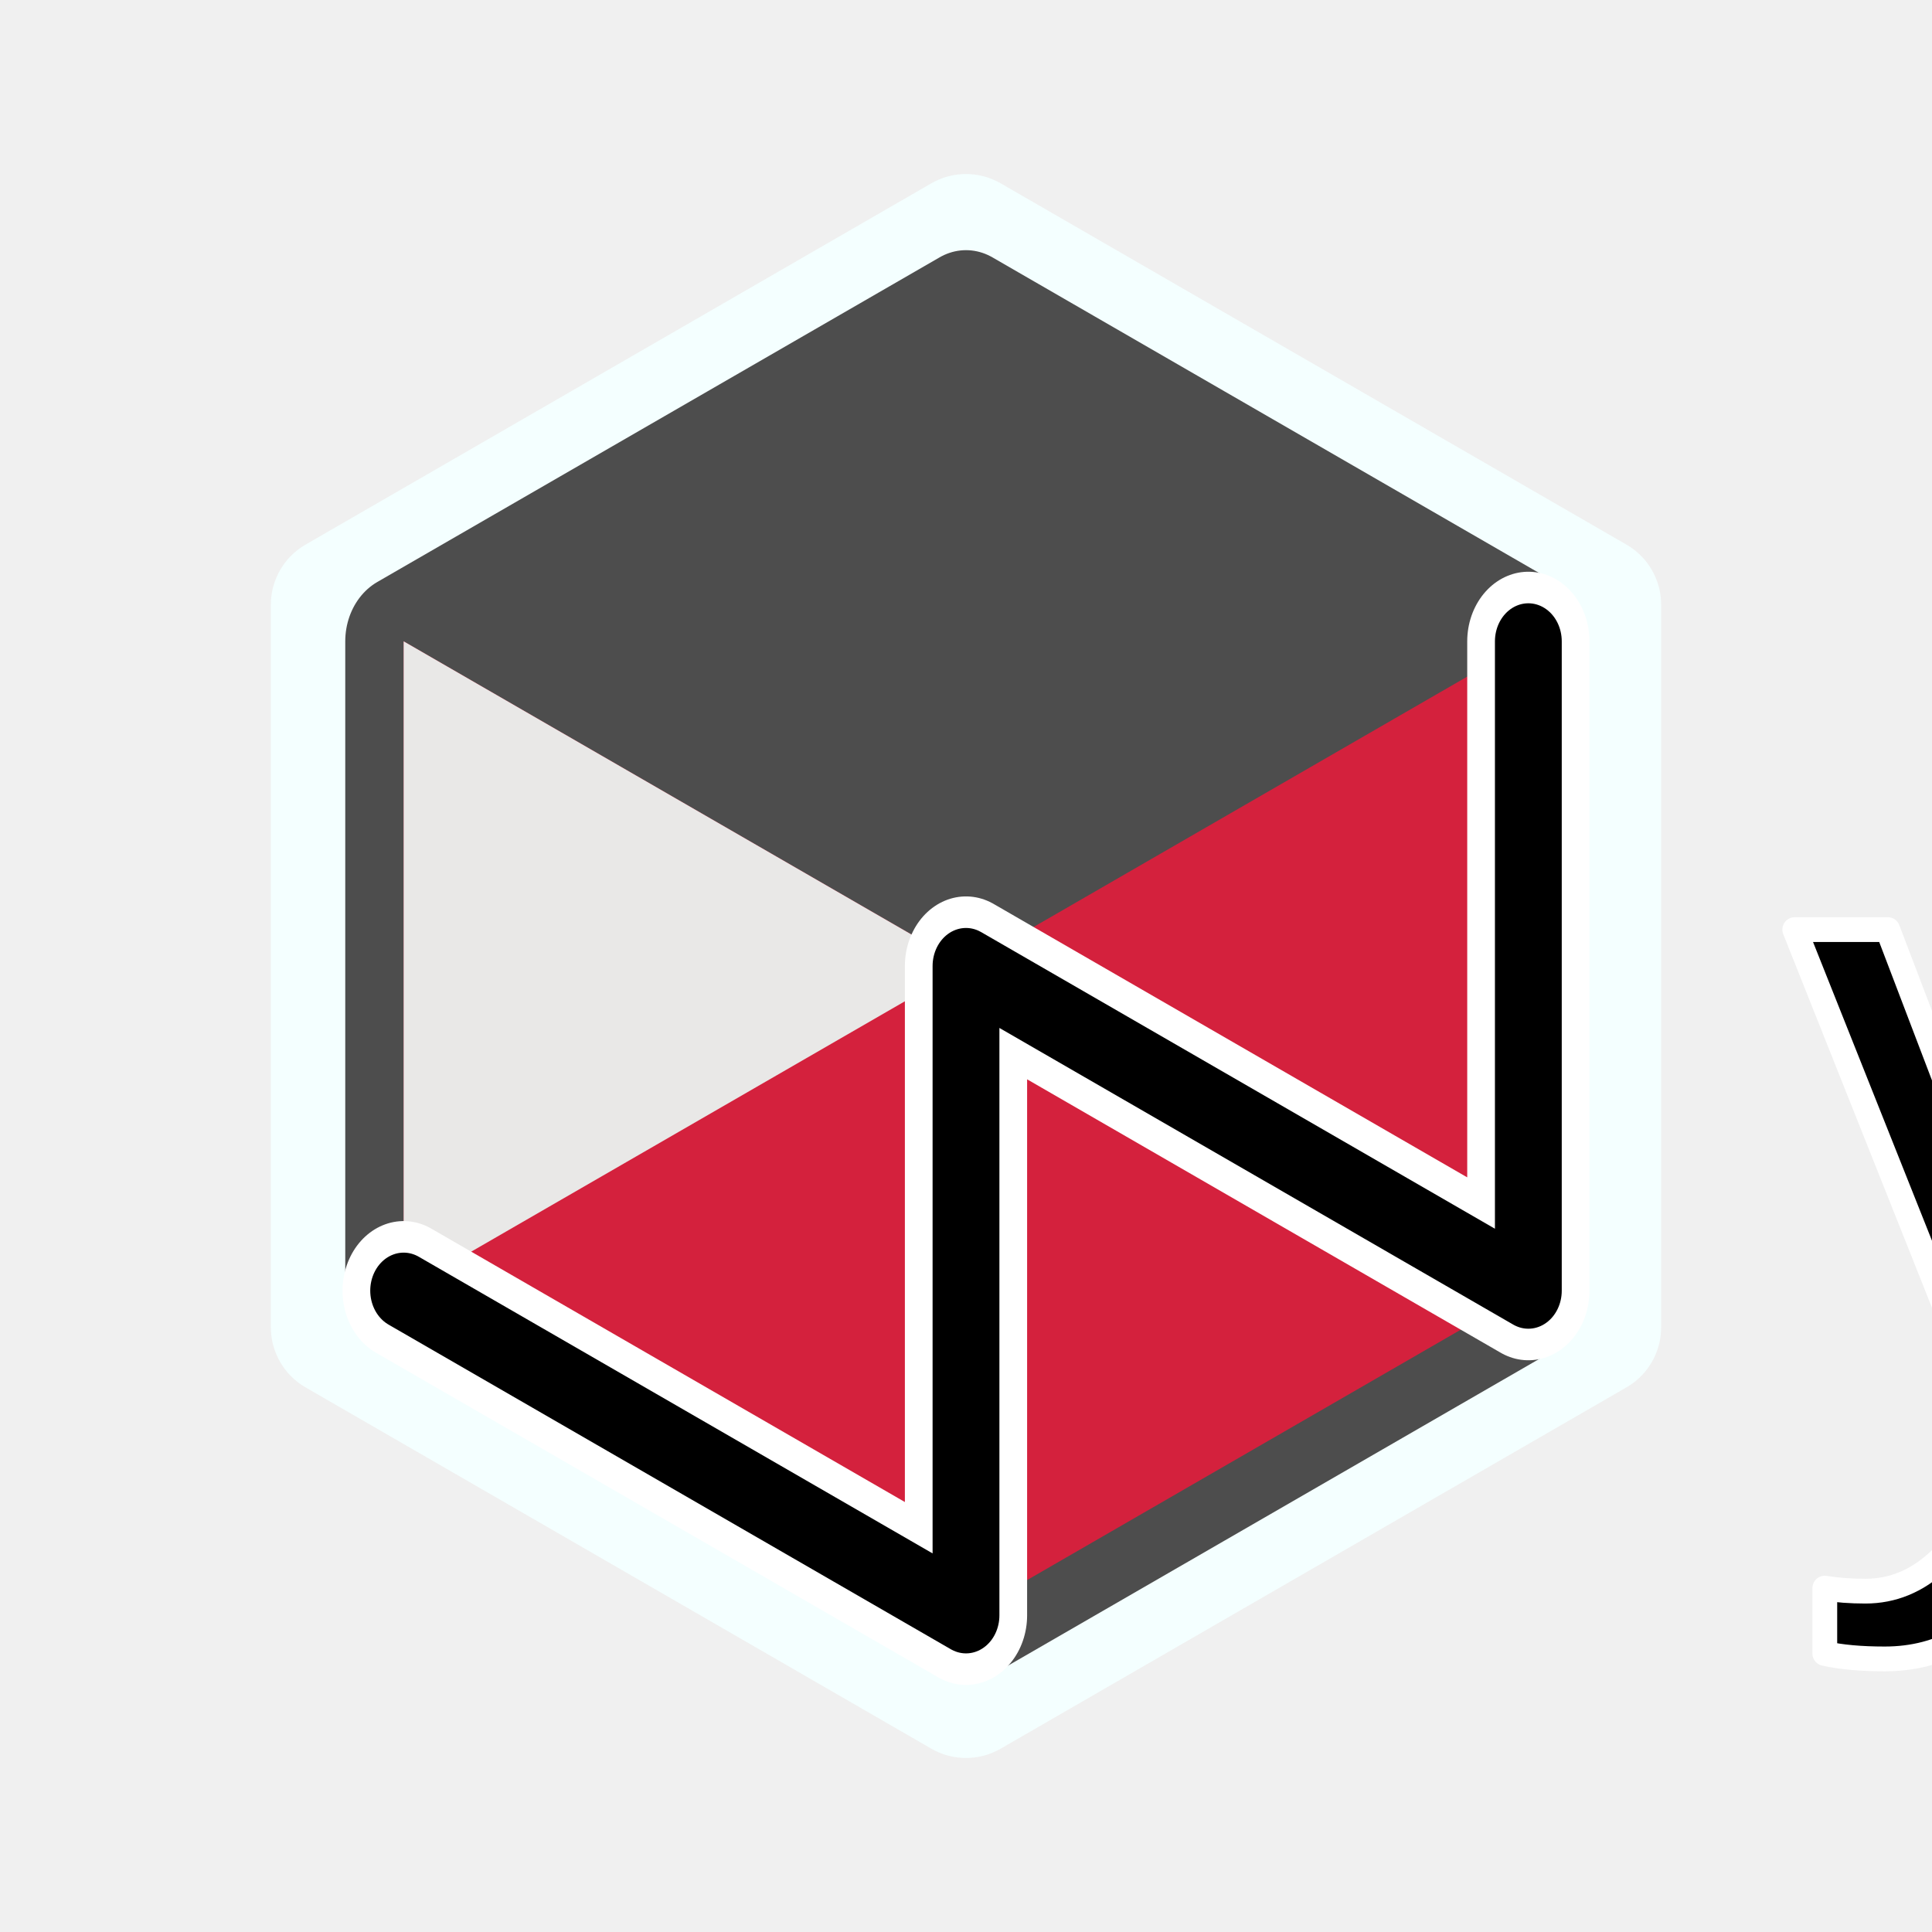
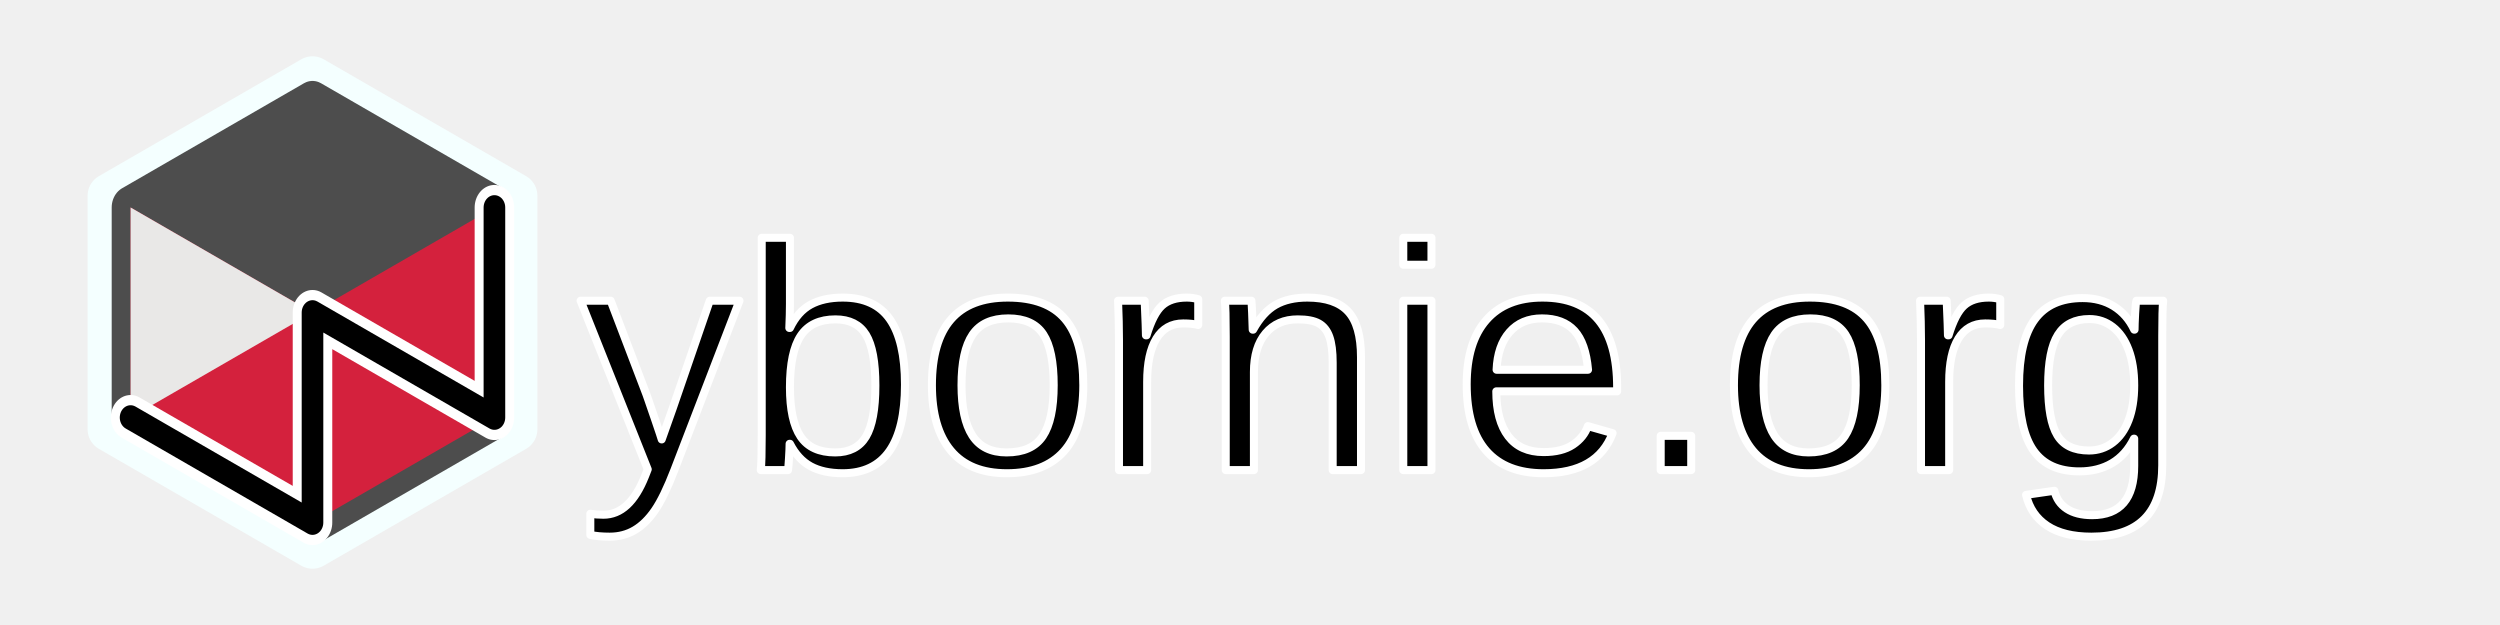
- <svg xmlns="http://www.w3.org/2000/svg" xmlns:xlink="http://www.w3.org/1999/xlink" version="1.1" id="svg2" width="200" height="200" viewBox="0 0 200 200">
+ <svg xmlns="http://www.w3.org/2000/svg" xmlns:xlink="http://www.w3.org/1999/xlink" version="1.1" id="svg2" width="800" height="200" viewBox="0 0 800 200">
  <defs id="defs6">
    <linearGradient id="linearGradient1563">
      <stop style="stop-color:#000000;stop-opacity:1;" offset="0" id="stop1559" />
      <stop style="stop-color:#000000;stop-opacity:0;" offset="1" id="stop1561" />
    </linearGradient>
    <linearGradient id="linearGradient4564">
      <stop style="stop-color:#000000;stop-opacity:1;" offset="0" id="stop4560" />
      <stop style="stop-color:#000000;stop-opacity:0;" offset="1" id="stop4562" />
    </linearGradient>
    <linearGradient xlink:href="#linearGradient4564" id="linearGradient4566" x1="58.542" y1="101.268" x2="143.075" y2="101.268" gradientUnits="userSpaceOnUse" />
    <linearGradient xlink:href="#linearGradient1563" id="linearGradient5968" gradientUnits="userSpaceOnUse" x1="41.662" y1="98.367" x2="153.61" y2="98.367" />
    <linearGradient xlink:href="#linearGradient1563" id="linearGradient5974" gradientUnits="userSpaceOnUse" x1="41.662" y1="98.367" x2="153.61" y2="98.367" />
    <linearGradient id="linearGradient19932">
      <stop id="stop19934" offset="0" style="stop-color:#f5f5f5;stop-opacity:1" />
      <stop id="stop19936" offset="1" style="stop-color:#f0f0f0;stop-opacity:1" />
    </linearGradient>
    <linearGradient gradientTransform="translate(-12.11518,-109.0343)" gradientUnits="userSpaceOnUse" xlink:href="#linearGradient19932" id="linearGradient19938" y2="412.594" x2="224.5" y1="116.719" x1="224.5" />
    <linearGradient xlink:href="#linearGradient1563" id="linearGradient6163" gradientUnits="userSpaceOnUse" x1="41.662" y1="98.367" x2="153.61" y2="98.367" />
    <linearGradient xlink:href="#linearGradient1563" id="linearGradient6165" gradientUnits="userSpaceOnUse" x1="41.662" y1="98.367" x2="153.61" y2="98.367" />
    <linearGradient xlink:href="#linearGradient1563" id="linearGradient6167" gradientUnits="userSpaceOnUse" x1="41.662" y1="98.367" x2="153.61" y2="98.367" />
    <linearGradient xlink:href="#linearGradient1563" id="linearGradient6169" gradientUnits="userSpaceOnUse" x1="41.662" y1="98.367" x2="153.61" y2="98.367" />
    <linearGradient xlink:href="#linearGradient1563" id="linearGradient6171" gradientUnits="userSpaceOnUse" x1="41.662" y1="98.367" x2="153.61" y2="98.367" />
    <linearGradient xlink:href="#linearGradient1563" id="linearGradient6173" gradientUnits="userSpaceOnUse" x1="41.662" y1="98.367" x2="153.61" y2="98.367" />
    <linearGradient xlink:href="#linearGradient1563" id="linearGradient6175" gradientUnits="userSpaceOnUse" x1="41.662" y1="98.367" x2="153.61" y2="98.367" />
    <linearGradient xlink:href="#linearGradient1563" id="linearGradient6177" gradientUnits="userSpaceOnUse" x1="41.662" y1="98.367" x2="153.61" y2="98.367" />
    <linearGradient xlink:href="#linearGradient1563" id="linearGradient6179" gradientUnits="userSpaceOnUse" x1="41.662" y1="98.367" x2="153.61" y2="98.367" />
    <linearGradient xlink:href="#linearGradient1563" id="linearGradient6233" gradientUnits="userSpaceOnUse" x1="41.662" y1="98.367" x2="153.61" y2="98.367" />
    <linearGradient xlink:href="#linearGradient1563" id="linearGradient6235" gradientUnits="userSpaceOnUse" x1="41.662" y1="98.367" x2="153.61" y2="98.367" />
    <linearGradient xlink:href="#linearGradient1563" id="linearGradient6361" gradientUnits="userSpaceOnUse" x1="41.662" y1="98.367" x2="153.61" y2="98.367" />
    <linearGradient xlink:href="#linearGradient1563" id="linearGradient6369" gradientUnits="userSpaceOnUse" x1="41.662" y1="98.367" x2="153.61" y2="98.367" />
    <linearGradient xlink:href="#linearGradient1563" id="linearGradient949" gradientUnits="userSpaceOnUse" x1="41.662" y1="98.367" x2="153.61" y2="98.367" />
    <linearGradient xlink:href="#linearGradient1563" id="linearGradient974" gradientUnits="userSpaceOnUse" x1="41.662" y1="98.367" x2="153.61" y2="98.367" />
    <linearGradient xlink:href="#linearGradient1563" id="linearGradient976" gradientUnits="userSpaceOnUse" x1="41.662" y1="98.367" x2="153.61" y2="98.367" />
    <linearGradient xlink:href="#linearGradient1563" id="linearGradient978" gradientUnits="userSpaceOnUse" x1="41.662" y1="98.367" x2="153.61" y2="98.367" />
    <linearGradient xlink:href="#linearGradient1563" id="linearGradient1084" gradientUnits="userSpaceOnUse" x1="41.662" y1="98.367" x2="153.61" y2="98.367" />
    <linearGradient xlink:href="#linearGradient1563" id="linearGradient1086" gradientUnits="userSpaceOnUse" x1="41.662" y1="98.367" x2="153.61" y2="98.367" />
    <linearGradient xlink:href="#linearGradient1563" id="linearGradient1088" gradientUnits="userSpaceOnUse" x1="41.662" y1="98.367" x2="153.61" y2="98.367" />
    <linearGradient xlink:href="#linearGradient1563" id="linearGradient1128" gradientUnits="userSpaceOnUse" x1="41.662" y1="98.367" x2="153.61" y2="98.367" />
    <linearGradient xlink:href="#linearGradient1563" id="linearGradient943" gradientUnits="userSpaceOnUse" x1="41.662" y1="98.367" x2="153.61" y2="98.367" />
  </defs>
  <g id="layer1" style="display:none">
    <g transform="matrix(0.8781905,0,0,1,-34.93311,52.72468)" style="stroke:url(#linearGradient6235)" id="g6225">
      <path id="path6183" d="m 39.779,-252.725 -88.404,36.816 v 80.029 l 88.404,36.816 88.404,-36.816 v -80.029 l -44.202,-18.408 -22.101,-9.204 22.141,-9.255 z" style="opacity:0.99;fill:#ffffff;fill-opacity:1;fill-rule:evenodd;stroke:#191919;stroke-width:4.268;stroke-linecap:butt;stroke-linejoin:round;stroke-miterlimit:4;stroke-dasharray:none;stroke-dashoffset:0;stroke-opacity:1;paint-order:normal" />
      <path id="path6193" d="m 13.139,-210.863 h 54.291" style="opacity:0.99;fill:none;stroke:#191919;stroke-width:4.268;stroke-linecap:round;stroke-linejoin:round;stroke-miterlimit:4;stroke-dasharray:none;stroke-opacity:1;paint-order:markers fill stroke" />
    </g>
    <g transform="matrix(0.8781905,0,0,1,-166.5707,-154.9657)" style="stroke:url(#linearGradient6233)" id="g6221">
      <path style="fill:#ffffff;fill-opacity:1;fill-rule:evenodd;stroke:#000000;stroke-width:5.623;stroke-linecap:butt;stroke-linejoin:round;stroke-miterlimit:4;stroke-dasharray:none;stroke-dashoffset:0;stroke-opacity:1;paint-order:normal" d="m -166.99,-148.067 -50.414,16.29 0.373,80.835 50.606,27.665 47.539,-36.378 -0.351,-76.377 z" id="path1569" transform="matrix(1.138705,0,0,1,-14.59454,1.22468)" />
      <path d="m -151.983,-133.35 -52.644,20.331 -55.901,-16.197 55.744,-15.818 z" style="fill:#1a1a1a;fill-opacity:0.897;fill-rule:evenodd;stroke:none;stroke-width:3.014;stroke-linecap:butt;stroke-linejoin:round;stroke-miterlimit:4;stroke-dasharray:none;stroke-dashoffset:0;stroke-opacity:1;paint-order:normal" id="path1490" />
      <path d="m -204.16,-23.859 -0.467,-89.16 -55.901,-16.197 0.411,78.493 z" style="fill:#fffefd;fill-opacity:1;fill-rule:evenodd;stroke:none;stroke-width:3.014;stroke-linecap:butt;stroke-linejoin:round;stroke-miterlimit:4;stroke-dasharray:none;stroke-dashoffset:0;stroke-opacity:1;paint-order:normal" id="path1492" />
      <path d="m -151.594,-59.184 -52.565,35.326 -0.467,-89.16 52.644,-20.331 z" style="fill:#f50026;fill-opacity:1;fill-rule:evenodd;stroke:none;stroke-width:3.014;stroke-linecap:butt;stroke-linejoin:round;stroke-miterlimit:4;stroke-dasharray:none;stroke-dashoffset:0;stroke-opacity:1;paint-order:normal" id="path1494" />
    </g>
    <g transform="matrix(0.8781905,0,0,1,470.1127,-118.9839)" style="stroke:url(#linearGradient978)" id="g6316">
      <path id="path6287" d="m -513.973,-129.488 -88.404,36.816 v 80.029 l 88.404,36.816 88.404,-36.816 V -92.673 l -44.202,-18.408 -22.101,-9.204 22.141,-9.255 z" style="opacity:0.99;fill:#ffffff;fill-opacity:1;fill-rule:evenodd;stroke:#191919;stroke-width:4.268;stroke-linecap:butt;stroke-linejoin:round;stroke-miterlimit:4;stroke-dasharray:none;stroke-dashoffset:0;stroke-opacity:1;paint-order:normal" />
      <path id="path6289" style="opacity:0.99;fill:#d4213d;fill-opacity:1;fill-rule:evenodd;stroke:#d4213d;stroke-width:4.153;stroke-linecap:butt;stroke-linejoin:round;stroke-miterlimit:4;stroke-dasharray:none;stroke-dashoffset:0;stroke-opacity:1;paint-order:normal" d="m -431.873,-15.726 -75.795,31.565 V -52.775 l 75.795,-31.565 z" />
      <path id="path6291" style="opacity:0.99;fill:#e9e8e7;fill-opacity:1;fill-rule:evenodd;stroke:#e9e8e7;stroke-width:4.153;stroke-linecap:butt;stroke-linejoin:round;stroke-miterlimit:4;stroke-dasharray:none;stroke-dashoffset:0;stroke-opacity:1;paint-order:normal" d="M -520.277,15.839 V -52.775 l -75.795,-31.565 v 68.615 z" />
      <path id="path6297" d="m -541.118,-91.857 h 27.145 27.145" style="opacity:0.99;fill:none;stroke:#191919;stroke-width:4.268;stroke-linecap:round;stroke-linejoin:round;stroke-miterlimit:4;stroke-dasharray:none;stroke-opacity:1;paint-order:markers fill stroke" />
      <path style="fill:none;stroke:#000000;stroke-width:1.067px;stroke-linecap:butt;stroke-linejoin:miter;stroke-opacity:1" d="m -602.376,-92.673 88.404,36.816 88.404,-36.816" id="path6309" />
    </g>
    <g transform="matrix(0.8781905,0,0,1,360.5417,-350.5801)" style="stroke:url(#linearGradient1128)" id="g1126">
      <g id="g6367" style="stroke:url(#linearGradient6369)" transform="translate(-142.8486,11.38716)">
        <path id="path5477" d="m -203.82,20.587 -88.404,36.816 v 80.029 l 88.404,36.816 88.404,-36.816 V 57.402 l -44.202,-18.408 -22.101,-9.204 22.141,-9.255 z" style="opacity:0.99;fill:#ffffff;fill-opacity:1;fill-rule:evenodd;stroke:#191919;stroke-width:4.268;stroke-linecap:butt;stroke-linejoin:round;stroke-miterlimit:4;stroke-dasharray:none;stroke-dashoffset:0;stroke-opacity:1;paint-order:normal" />
        <path id="path1494-6" style="opacity:0.99;fill:#d4213d;fill-opacity:1;fill-rule:evenodd;stroke:#d4213d;stroke-width:4.844;stroke-linecap:butt;stroke-linejoin:round;stroke-miterlimit:4;stroke-dasharray:none;stroke-dashoffset:0;stroke-opacity:1;paint-order:normal" d="m -130.468,129.562 -65.349,27.043 v -59.381 l 65.349,-27.043 z" />
        <path id="path1492-7" style="opacity:0.99;fill:#e9e8e7;fill-opacity:1;fill-rule:evenodd;stroke:#e9e8e7;stroke-width:4.844;stroke-linecap:butt;stroke-linejoin:round;stroke-miterlimit:4;stroke-dasharray:none;stroke-dashoffset:0;stroke-opacity:1;paint-order:normal" d="M -211.824,156.606 V 97.225 L -277.173,70.182 V 129.562 Z" />
        <path id="path5540-5" d="m -230.46,62.448 h 54.291" style="opacity:0.99;fill:none;stroke:#191919;stroke-width:4.268;stroke-linecap:round;stroke-linejoin:round;stroke-miterlimit:4;stroke-dasharray:none;stroke-opacity:1;paint-order:markers fill stroke" />
      </g>
      <g id="g6359" style="stroke:url(#linearGradient6361)" transform="translate(-114.6221,-9.3809)">
        <path style="fill:none;stroke:#f2f2f2;stroke-width:19.502;stroke-linecap:round;stroke-linejoin:round;stroke-miterlimit:4;stroke-dasharray:none;stroke-opacity:1;paint-order:markers fill stroke" d="m -268.277,119.642 v 37.175 l 36.23,-14.171 36.23,13.96 V 119.642" id="path5876" />
        <path id="path5540" d="m -268.277,119.642 v 37.175 l 36.23,-14.171 36.23,13.96 V 119.642" style="fill:none;stroke:#191919;stroke-width:12.374;stroke-linecap:round;stroke-linejoin:round;stroke-miterlimit:4;stroke-dasharray:none;stroke-opacity:1;paint-order:markers fill stroke" />
      </g>
    </g>
    <g transform="matrix(0.8781905,0,0,1,-569.8026,-256.5245)" style="stroke:url(#linearGradient5968)" id="g5966">
      <path style="fill:none;fill-opacity:1;stroke:#0b0b0b;stroke-width:9.058;stroke-linecap:butt;stroke-linejoin:round;stroke-miterlimit:4;stroke-dasharray:none;stroke-dashoffset:0;stroke-opacity:1;paint-order:markers fill stroke" d="m 352.482,50.037 h 61.631 61.631 V 158.285 H 414.113 352.482 Z" id="rect5888" />
      <g transform="matrix(0,0.8781905,-1.138705,0,532.5818,-259.6318)" style="stroke:url(#linearGradient5974)" id="g5972">
        <path id="path5891" d="m 352.482,50.037 64.462,-0.246 V 157.713 l -64.462,0.572 z" style="fill:#e9e8e7;fill-opacity:0.962;stroke:none;stroke-width:0.351px;stroke-linecap:butt;stroke-linejoin:miter;stroke-opacity:1" />
        <path id="path5893" d="m 475.744,50.037 -58.8,-0.246 V 157.713 l 58.8,0.572 z" style="fill:#d4213d;fill-opacity:1;stroke:none;stroke-width:0.351px;stroke-linecap:butt;stroke-linejoin:miter;stroke-opacity:1" />
      </g>
      <path style="fill:#000000;fill-opacity:1;stroke:#000000;stroke-width:3.952;stroke-miterlimit:4;stroke-dasharray:none;stroke-opacity:1" d="m 386.751,142.87 c -0.279,-0.458 -0.987,-2.904 -1.575,-5.437 -1.484,-6.401 -1.502,-6.467 -1.867,-6.894 -0.179,-0.21 -0.462,-0.982 -0.629,-1.717 -0.167,-0.734 -0.568,-2.194 -0.891,-3.243 -0.323,-1.049 -0.818,-2.68 -1.1,-3.625 -0.282,-0.944 -0.873,-2.404 -1.314,-3.243 -0.441,-0.839 -1.281,-2.833 -1.868,-4.43 -0.586,-1.597 -1.541,-3.743 -2.122,-4.769 -0.581,-1.026 -1.5,-3.067 -2.042,-4.535 -0.542,-1.469 -1.167,-2.98 -1.388,-3.357 -0.909,-1.551 -2.517,-5.913 -2.771,-7.516 -0.294,-1.858 -0.818,-3.049 -2.044,-4.649 -0.432,-0.563 -1.058,-1.704 -1.392,-2.535 -0.526,-1.31 -0.522,-1.618 0.034,-2.314 0.749,-0.939 2.828,-1.082 3.616,-0.249 0.288,0.305 0.576,1.55 0.64,2.766 0.064,1.216 0.507,2.984 0.985,3.928 0.478,0.944 1.528,3.52 2.332,5.723 0.804,2.203 1.713,4.362 2.019,4.797 0.307,0.435 1.047,2.066 1.645,3.625 0.598,1.558 1.566,3.613 2.15,4.566 1.165,1.9 3.922,9.131 6.794,17.821 0.503,1.522 1.091,2.862 1.306,2.979 0.413,0.224 0.442,0.16 0.609,-1.358 0.058,-0.525 0.527,-2.156 1.043,-3.625 0.516,-1.469 1.241,-3.615 1.612,-4.769 0.966,-3.011 1.536,-4.304 2.196,-4.99 0.319,-0.331 0.58,-0.74 0.58,-0.909 0,-0.169 0.704,-1.529 1.564,-3.022 3.015,-5.235 9.283,-11.622 12.247,-12.481 0.82,-0.238 2.555,-0.355 3.854,-0.26 2.129,0.155 2.578,0.357 4.552,2.047 2.232,1.911 5.706,6.646 6.407,8.731 1.746,5.197 4.369,13.872 4.663,15.423 0.104,0.546 0.365,1.423 0.582,1.947 0.216,0.525 0.821,2.188 1.344,3.697 1.661,4.791 3.713,5.564 6.395,2.407 0.802,-0.944 1.742,-2.022 2.089,-2.396 0.346,-0.373 1.25,-1.831 2.008,-3.24 0.758,-1.409 1.733,-2.896 2.166,-3.304 0.433,-0.408 0.788,-0.97 0.788,-1.248 0,-0.532 0.883,-2.076 1.375,-2.405 0.656,-0.439 8.183,-13.318 8.183,-14.002 0,-0.272 0.182,-0.494 0.405,-0.494 0.223,0 0.527,-0.386 0.677,-0.858 0.457,-1.445 1.656,-3.859 2.415,-4.865 0.396,-0.525 0.859,-1.469 1.029,-2.098 0.17,-0.63 1.552,-3.318 3.072,-5.974 1.52,-2.656 2.661,-4.92 2.536,-5.03 -0.125,-0.11 0.262,-1.027 0.861,-2.038 2.251,-3.8 3.742,-6.859 4.244,-8.706 0.286,-1.049 1.177,-3.127 1.981,-4.618 0.804,-1.491 1.462,-3.069 1.462,-3.507 0,-0.438 0.175,-0.891 0.389,-1.007 0.582,-0.316 2.217,-3.199 2.217,-3.91 0,-0.341 0.516,-1.58 1.146,-2.754 0.63,-1.174 1.901,-3.534 2.824,-5.245 0.923,-1.71 1.678,-3.213 1.678,-3.34 0,-0.127 0.489,-1.121 1.086,-2.208 0.597,-1.087 1.086,-2.146 1.086,-2.352 0,-0.447 1.935,-4.315 4.839,-9.674 1.162,-2.143 2.112,-4.002 2.112,-4.13 0,-0.128 0.978,-1.958 2.172,-4.065 1.195,-2.107 2.172,-4.043 2.172,-4.301 0,-0.506 6.111,-11.325 6.847,-12.122 0.244,-0.264 0.746,-1.253 1.115,-2.198 1.224,-3.132 2.531,-5.131 4.557,-6.963 3.477,-3.146 5.121,-2.349 4.743,2.298 -0.255,3.14 -0.591,4.284 -1.259,4.284 -0.227,0 -0.298,-0.164 -0.158,-0.364 0.306,-0.435 -1.058,-1.925 -1.763,-1.925 -0.755,0 -2.591,2.565 -3.879,5.417 -0.635,1.406 -1.43,2.757 -1.768,3.004 -0.338,0.246 -0.614,0.703 -0.614,1.014 0,0.725 -2.5,5.341 -3.055,5.643 -0.231,0.125 -0.42,0.585 -0.42,1.022 0,0.788 -0.905,2.723 -2.819,6.028 -0.547,0.944 -1.126,2.263 -1.288,2.93 -0.161,0.667 -0.574,1.418 -0.917,1.668 -0.343,0.25 -0.624,0.767 -0.624,1.149 0,0.382 -0.409,1.304 -0.91,2.048 -0.5,0.745 -1.353,2.468 -1.895,3.829 -0.542,1.362 -1.181,2.694 -1.42,2.96 -0.239,0.267 -0.575,1 -0.746,1.629 -0.171,0.63 -0.549,1.402 -0.84,1.717 -0.291,0.315 -0.895,1.517 -1.343,2.671 -0.448,1.154 -1.067,2.445 -1.376,2.868 -0.309,0.423 -0.853,1.494 -1.209,2.38 -0.356,0.886 -1.226,2.686 -1.934,4 -0.708,1.314 -1.687,3.53 -2.176,4.925 -0.489,1.395 -1.257,3.112 -1.706,3.815 -0.45,0.704 -1.07,1.966 -1.378,2.805 -0.308,0.839 -0.696,1.698 -0.863,1.908 -0.167,0.21 -0.646,1.24 -1.066,2.289 -0.42,1.049 -1.216,2.68 -1.771,3.625 -0.554,0.944 -1.258,2.489 -1.563,3.434 -0.305,0.944 -0.882,2.146 -1.281,2.671 -0.399,0.525 -1.39,2.413 -2.202,4.196 -0.812,1.783 -2.173,4.273 -3.024,5.532 -0.852,1.26 -1.807,2.891 -2.123,3.626 -0.707,1.642 -2.526,5.314 -3.043,6.144 -0.21,0.337 -1.299,2.139 -2.42,4.006 -1.121,1.867 -2.635,4.338 -3.363,5.492 -0.729,1.154 -1.538,2.442 -1.799,2.861 -0.261,0.42 -0.692,1.021 -0.958,1.335 -0.266,0.315 -0.838,1.406 -1.271,2.424 -0.433,1.019 -0.997,2.049 -1.254,2.289 -0.257,0.24 -0.813,1.038 -1.237,1.772 -0.424,0.734 -1.449,2.365 -2.28,3.625 -0.83,1.259 -1.657,2.547 -1.837,2.861 -0.823,1.44 -3.743,4.593 -5.085,5.492 -1.144,0.767 -1.984,0.994 -3.672,0.994 -1.919,0 -2.305,-0.138 -3.134,-1.124 -0.974,-1.157 -2.823,-5.292 -3.421,-7.651 -0.186,-0.734 -0.674,-2.28 -1.083,-3.434 -0.41,-1.154 -1.048,-2.957 -1.419,-4.006 -0.371,-1.049 -0.829,-2.594 -1.018,-3.434 -1.023,-4.544 -1.42,-5.631 -3.209,-8.796 -2.979,-5.27 -5.876,-7.8 -8.932,-7.8 -0.938,0 -3.988,1.675 -5.764,3.166 -0.55,0.462 -1.576,1.679 -2.28,2.705 -0.704,1.026 -1.709,2.485 -2.234,3.243 -1.462,2.112 -4.477,7.713 -4.477,8.318 0,0.296 -0.301,1.049 -0.669,1.675 -0.368,0.625 -0.56,1.292 -0.427,1.481 0.133,0.189 -0.081,1 -0.477,1.801 -0.396,0.801 -0.869,1.8 -1.053,2.22 -1.06,2.421 -2.583,10.22 -2.585,13.231 -0.002,2.936 -1.52,4.388 -2.65,2.534 z" id="path5956" />
    </g>
    <g style="stroke:url(#linearGradient6179)" transform="matrix(0.5609582,0,0,0.5609582,-366.6932,-0.7558107)" id="g6161">
      <path d="m 172.291,7.685 -9.594,1.75 -11.875,3.062 -4.938,3.719 -4.281,2.938 -8.656,0.156 -3.719,4.781 -4.281,4.281 -0.531,3.062 -4.656,2.781 -12.938,1.75 -26.812,7.188 -2.25,7.219 -4.406,3.469 -2.281,6.531 0.406,1.844 1.75,1.875 -1.219,1.875 -9.125,-7.812 v -0.062 l -0.031,0.031 v 0.031 l -0.062,0.062 0.125,0.156 3.969,24.125 -3,3 -0.406,7 -6.469,3.906 -0.938,6.687 13.406,14.406 0.406,4.812 -3.594,4.188 0.406,5.812 4.188,2.594 0.188,3.594 -2,3 3.812,3.188 -2.188,1.812 v 2.406 l -4.812,6.594 1.406,2.188 0.406,3.625 2.781,5.375 -2.406,3.625 8.406,5.188 0.812,15 -7.062,13.906 -0.875,1.156 h 0.281 l -0.156,0.344 0.938,-0.312 4.812,0.094 1.594,-6.781 3.594,-1.344 3.594,3.188 0.531,4.812 2.812,4.531 9.719,3.344 h 4 l 2,3.594 2.938,-0.656 1.219,4.375 h 1.188 l 1.344,-2.375 h 2 l 1.062,1.719 2.781,-2.531 4.688,4.656 -1.75,4.156 -6.25,4 7.594,6.25 4.125,4.938 -0.25,2.938 4.531,2.531 4.938,-5.062 5.469,-0.406 v -3.875 l -4,-4.125 -0.281,-3.062 3.469,0.125 9.344,5.875 2.375,0.125 0.281,2.812 9.188,0.531 3.344,-2.656 0.125,5.719 -2.375,2.125 -2.812,0.156 1.594,2.531 3.062,0.25 0.938,4.531 2.812,2 2.531,0.406 3.594,-3.469 8.406,5.75 4.406,0.375 4.25,1.875 1.594,9.188 5.75,2.156 1.188,7.719 4.688,0.281 0.125,5.312 6.656,0.531 2.656,-6.25 3.094,0.125 3.844,-5.062 1.625,3.062 0.531,4.281 3.844,1.719 v 2.531 l 4.938,0.156 0.406,6.531 -1.062,3.844 h 3.188 l 2.156,-2.531 3.594,3.219 2,-1.75 0.781,-4.656 5.219,-2 1.188,-2.531 4.812,-0.406 2.781,1.594 5.219,-1.719 6.938,5.312 3.844,-3.719 v -2.812 l 5.062,1.469 2.156,-3.312 6.531,2.656 4.781,-1.469 5.219,3.594 2.25,-1.188 6.156,4.531 0.125,3.469 2.125,1.594 h 2.938 l 2.281,2.281 3.844,0.375 1.469,2 h 4.812 l 2.531,0.281 1.062,2 4.531,0.125 2.938,1.469 -0.281,-5.344 -5.594,-2.656 v -2 l 2.281,-2.25 -1.469,-7.469 -3.062,-8.281 13.719,-19.469 8.938,-11.469 9.875,-9.875 0.406,-2.781 3.188,-1.344 6.406,0.125 v -4 l 2.938,-3.719 v -4.406 l -5.75,-6.781 0.125,-2 5.469,-0.938 v -1.062 l -5.469,-3.344 -3.469,-7.062 -0.125,-3.875 -4.781,-3.062 -0.688,-3.469 -2.781,-1.062 v -2.812 l 1.719,-2 -2.25,-3.844 -0.094,0.031 -2.719,-4.188 -0.406,-10.406 2.531,-2 -1.469,-2.375 1.062,-11.062 -5.594,-5.344 -6.25,-2.531 -2.531,0.25 -0.938,-3.312 2.25,-4.406 3.469,-4.938 0.156,-2.406 7.188,-5.594 4.25,-0.281 4.938,-4.781 V 98.497 l -2.125,-3.594 v -5.219 l -3.469,-5.312 -3.062,-8.406 -3.344,-7.062 -2.125,-9.062 -1.594,-7.812 0.125,-0.062 -1.344,-10.531 -4.25,-4.938 -5.344,-2.406 -4.531,-1.469 -0.125,-2.531 -3.062,-1.719 -3.531,-0.25 -0.344,-0.156 v 0.125 h -0.125 l 0.094,0.25 -0.219,1.75 -11.469,1.344 -20.406,2 -13.219,0.406 -8.906,-2.281 -12.812,0.406 -8.531,-1.219 -7.75,-2 -5.312,-0.125 -12.531,9.469 -4.5,-4 0.25,0.125 1.219,-0.594 5.156,-1.656 6.25,-4.125 -0.312,-0.062 -2.344,-0.75 -0.406,0.375 0.406,-0.656 -4.656,4 -8.281,2.156 -10.125,-0.406 -6,-3.188 -1.469,-6.281 -1.875,-5.344 -1.844,-6.531 4.781,1.75 4.406,4 2,2.781 0.812,-2 -2.938,-3.188 -6,-4.125 -5.219,-2.687 z m -95.062,36.281 -10.938,5.469 -4.125,2.406 2.781,2.125 h 3.344 l 5.062,-2.812 3.344,-4 z" style="display:inline;fill:url(#linearGradient19938);fill-opacity:1;fill-rule:evenodd;stroke:none;stroke-width:1px;stroke-linecap:butt;stroke-linejoin:miter;stroke-opacity:1" id="path2316" />
      <path d="m 69.485,205.928 7.8,-15.4 -0.8,-15 -8.4,-5.2 2.4,-3.6 -2.8,-5.4 -0.4,-3.6 -1.4,-2.2 4.8,-6.6 v -2.4 l 2.2,-1.8 -3.8,-3.2 2,-3 -0.2,-3.6 -4.2,-2.6 -0.4,-5.8 3.6,-4.2 -0.4,-4.8 -13.4,-14.4 0.921,-6.686 6.479,-3.914 0.4,-7 3,-3 -4,-24.4" style="display:inline;fill:none;fill-opacity:0.75;fill-rule:evenodd;stroke:#00ccaa;stroke-width:2;stroke-linecap:butt;stroke-linejoin:miter;stroke-miterlimit:4;stroke-dasharray:none;stroke-opacity:1" id="path1353" />
      <path d="m 69.351,205.595 5.867,0.133 1.6,-6.8 3.6,-1.333 3.6,3.2 0.533,4.8 2.8,4.533 9.733,3.333 h 4 l 2,3.6 2.933,-0.667 1.2,4.4 h 1.2 l 1.333,-2.4 h 2 l 1.067,1.733 2.8,-2.533 4.667,4.667 -1.733,4.133 -6.267,4 7.6,6.267 4.133,4.933 -0.267,2.933 4.533,2.533 4.933,-5.067 5.467,-0.4 v -3.867 l -4,-4.133 -0.267,-3.067 3.467,0.133 9.333,5.867 2.4,0.133 0.267,2.8 9.2,0.533 3.333,-2.667 0.133,5.733 -2.4,2.133 -2.8,0.133 1.6,2.533 3.067,0.267 0.933,4.533 2.8,2 2.533,0.4 3.6,-3.467 8.4,5.733 4.4,0.4 4.267,1.867 1.6,9.2 5.733,2.133 1.2,7.733" style="display:inline;fill:none;fill-opacity:0.75;fill-rule:evenodd;stroke:#00ff00;stroke-width:2;stroke-linecap:butt;stroke-linejoin:miter;stroke-miterlimit:4;stroke-dasharray:none;stroke-opacity:1" id="path1360" />
      <path d="m 197.485,278.661 4.667,0.267 0.133,5.333 6.667,0.533 2.667,-6.267 3.067,0.133 3.867,-5.067 1.6,3.067 0.533,4.267 3.867,1.733 v 2.533 l 4.933,0.133 0.4,6.533 -1.067,3.867 h 3.2 l 2.133,-2.533 3.6,3.2 2,-1.733 0.8,-4.667 5.2,-2 1.2,-2.533 4.8,-0.4 2.8,1.6 5.2,-1.733 6.933,5.333 3.867,-3.733 v -2.8 l 5.067,1.467 2.133,-3.333 6.533,2.667 4.8,-1.467 5.2,3.6 2.267,-1.2 6.133,4.533 0.133,3.467 2.133,1.6 h 2.933 l 2.267,2.267 3.867,0.4 1.467,2 h 5.2" style="display:inline;fill:none;fill-opacity:0.75;fill-rule:evenodd;stroke:#99ff00;stroke-width:2;stroke-linecap:butt;stroke-linejoin:miter;stroke-miterlimit:4;stroke-dasharray:none;stroke-opacity:1" id="path1362" />
      <path d="m 320.285,299.728 2.533,0.267 1.067,2 4.533,0.133 2.933,1.467 -0.267,-5.333 -5.6,-2.667 v -2 l 2.267,-2.267 -1.467,-7.467 -3.067,-8.267 13.733,-19.467 8.933,-11.467 9.867,-9.867 0.4,-2.8 3.2,-1.333 6.4,0.133 v -4 l 2.933,-3.733 v -4.4 l -5.733,-6.8 0.133,-2 5.467,-0.933 v -1.067 l -5.467,-3.333 -3.467,-7.067 -0.133,-3.867 -4.8,-3.067 -0.667,-3.467 -2.8,-1.067 v -2.8 l 1.733,-2 -2.267,-3.867" style="display:inline;fill:none;fill-opacity:0.75;fill-rule:evenodd;stroke:#ffee00;stroke-width:2;stroke-linecap:butt;stroke-linejoin:miter;stroke-miterlimit:4;stroke-dasharray:none;stroke-opacity:1" id="path1364" />
      <path d="m 350.818,177.728 -2.933,-4.533 -0.4,-10.4 2.533,-2 -1.467,-2.4 1.067,-11.067 -5.6,-5.333 -6.267,-2.533 -2.533,0.267 -0.933,-3.333 2.267,-4.4 3.467,-4.933 0.133,-2.4 7.2,-5.6 4.267,-0.267 4.933,-4.8 V 98.528 l -2.133,-3.6 v -5.2 l -3.467,-5.333 -3.067,-8.4 -3.333,-7.067 -2.133,-9.067 -1.733,-8.4" style="display:inline;fill:none;fill-opacity:0.75;fill-rule:evenodd;stroke:#ff8800;stroke-width:2;stroke-linecap:butt;stroke-linejoin:miter;stroke-miterlimit:4;stroke-dasharray:none;stroke-opacity:1" id="path1366" />
      <path d="m 340.951,51.995 -1.333,-10.533 -4.267,-4.933 -5.333,-2.4 -4.533,-1.467 -0.133,-2.533 -3.067,-1.733 -4,-0.267" style="display:inline;fill:none;fill-opacity:0.75;fill-rule:evenodd;stroke:#ff2222;stroke-width:2;stroke-linecap:butt;stroke-linejoin:miter;stroke-miterlimit:4;stroke-dasharray:none;stroke-opacity:1" id="path1368" />
      <g transform="translate(-12.11518,-109.0343)" style="display:inline;stroke:#aa33ff;stroke-width:2;stroke-miterlimit:4;stroke-dasharray:none;stroke-opacity:1" id="g2254">
        <path d="m 330.533,137.029 -0.267,2.133 -11.467,1.333 -20.4,2 -13.2,0.4 -8.933,-2.267 -12.8,0.4 -8.533,-1.2 -7.733,-2 -5.333,-0.133" style="fill:none;fill-opacity:0.75;fill-rule:evenodd;stroke:#aa33ff;stroke-width:2;stroke-linecap:butt;stroke-linejoin:miter;stroke-miterlimit:4;stroke-dasharray:none;stroke-opacity:1" id="path1370" />
        <path d="m 237.6,136.896 -2.533,-0.8" style="fill:none;fill-opacity:0.75;fill-rule:evenodd;stroke:#aa33ff;stroke-width:2;stroke-linecap:butt;stroke-linejoin:miter;stroke-miterlimit:4;stroke-dasharray:none;stroke-opacity:1" id="path1372" />
      </g>
      <path d="m 229.751,28.661 -12.533,9.467 -4.533,-4 6.667,-2.133 6.267,-4.133" style="display:inline;fill:none;fill-opacity:0.75;fill-rule:evenodd;stroke:#0066ff;stroke-width:2;stroke-linecap:butt;stroke-linejoin:miter;stroke-miterlimit:4;stroke-dasharray:none;stroke-opacity:1" id="path1375" />
      <path d="m 222.951,26.795 -4.667,4 -8.267,2.133 -10.133,-0.4 -6,-3.2 -1.467,-6.267 -1.867,-5.333 -1.867,-6.533 4.8,1.733 4.4,4 2,2.8 0.8,-2 -2.933,-3.2 -6,-4.133 -5.2,-2.667 h -14.267 l -9.6,1.733 -11.867,3.067 -4.933,3.733 -4.267,2.933 -8.667,0.133 -3.733,4.8 -4.267,4.267 -0.533,3.067 -4.667,2.8 -12.933,1.733 -26.8,7.2 -2.267,7.2 -4.4,3.467 -2.267,6.533 0.4,1.867 1.733,1.867 -1.2,1.867 -9.2,-7.867" style="display:inline;fill:none;fill-opacity:0.75;fill-rule:evenodd;stroke:#0066ff;stroke-width:2;stroke-linecap:butt;stroke-linejoin:miter;stroke-miterlimit:4;stroke-dasharray:none;stroke-opacity:1" id="path1377" />
      <path d="m 77.218,43.995 -10.933,5.467 -4.133,2.4 2.8,2.133 h 3.333 l 5.067,-2.8 3.333,-4 z" style="display:inline;fill:none;fill-opacity:0.75;fill-rule:evenodd;stroke:#0066ff;stroke-width:2;stroke-linecap:butt;stroke-linejoin:miter;stroke-miterlimit:4;stroke-dasharray:none;stroke-opacity:1" id="path1379" />
      <text transform="translate(-52.806,-94.74196)" style="font-style:normal;font-variant:normal;font-weight:normal;font-stretch:normal;font-size:18px;line-height:125%;font-family:Tahoma;text-align:center;writing-mode:lr-tb;text-anchor:middle;fill:#0055cc;fill-opacity:1;stroke:url(#linearGradient6163)" id="text6094">
        <tspan style="stroke:url(#linearGradient6163)" x="136" y="116" id="tspan6092">440 km</tspan>
      </text>
      <text transform="translate(-130.9506,27.8466)" style="font-style:normal;font-variant:normal;font-weight:normal;font-stretch:normal;font-size:18px;line-height:125%;font-family:Tahoma;text-align:center;writing-mode:lr-tb;text-anchor:middle;fill:#009988;fill-opacity:1;stroke:url(#linearGradient6165)" id="text6098">
        <tspan style="stroke:url(#linearGradient6165)" x="242" y="99" id="tspan6096">467 km</tspan>
      </text>
      <text transform="translate(-37.95698,160.5042)" style="font-style:normal;font-variant:normal;font-weight:normal;font-stretch:normal;font-size:18px;line-height:125%;font-family:Tahoma;text-align:center;writing-mode:lr-tb;text-anchor:middle;fill:#00cc00;fill-opacity:1;stroke:url(#linearGradient6167)" id="text6102">
        <tspan style="stroke:url(#linearGradient6167)" x="144" y="110" id="tspan6100">790 km</tspan>
      </text>
      <text transform="translate(115.0122,208.1363)" style="font-style:normal;font-variant:normal;font-weight:normal;font-stretch:normal;font-size:18px;line-height:125%;font-family:Tahoma;text-align:center;writing-mode:lr-tb;text-anchor:middle;fill:#77cc00;fill-opacity:1;stroke:url(#linearGradient6169)" id="text6106">
        <tspan style="stroke:url(#linearGradient6169)" x="76" y="94" id="tspan6104">541 km</tspan>
      </text>
      <text transform="translate(225.4225,153.1363)" style="font-style:normal;font-variant:normal;font-weight:normal;font-stretch:normal;font-size:18px;line-height:125%;font-family:Tahoma;text-align:center;writing-mode:lr-tb;text-anchor:middle;fill:#ccbb00;fill-opacity:1;stroke:url(#linearGradient6171)" id="text6110">
        <tspan style="stroke:url(#linearGradient6171)" x="76" y="89.362" id="tspan6108">529 km</tspan>
      </text>
      <text transform="translate(239.7586,7.155793)" style="font-style:normal;font-variant:normal;font-weight:normal;font-stretch:normal;font-size:18px;line-height:125%;font-family:Tahoma;text-align:center;writing-mode:lr-tb;text-anchor:middle;fill:#cc6600;fill-opacity:1;stroke:url(#linearGradient6173)" id="text6114">
        <tspan style="stroke:url(#linearGradient6173)" x="76" y="89.362" id="tspan6112">416 km</tspan>
      </text>
      <text transform="translate(110.2009,-91.09698)" style="font-style:normal;font-variant:normal;font-weight:normal;font-stretch:normal;font-size:18px;line-height:125%;font-family:Tahoma;text-align:center;writing-mode:lr-tb;text-anchor:middle;fill:#8822cc;fill-opacity:1;stroke:url(#linearGradient6175)" id="text6118">
        <tspan style="stroke:url(#linearGradient6175)" x="146" y="99" id="tspan6116">210 km</tspan>
      </text>
      <text transform="translate(205.7115,-81.18532)" style="font-style:normal;font-variant:normal;font-weight:normal;font-stretch:normal;font-size:18px;line-height:125%;font-family:Tahoma;text-align:center;writing-mode:lr-tb;text-anchor:middle;fill:#cc2222;fill-opacity:1;stroke:url(#linearGradient6177)" id="text6122">
        <tspan style="stroke:url(#linearGradient6177)" x="126" y="95" id="tspan6120">103 km</tspan>
      </text>
    </g>
    <g transform="matrix(0.8578229,0,0,0.9768073,184.8462,-292.5585)" style="stroke:#ffffff;stroke-opacity:1" id="g6254">
      <path id="path6244" d="m 96.999,15.808 82.261,41.708 V 140.933 L 96.999,182.641 14.737,140.933 V 57.516 Z" style="fill:#4d4d4d;stroke:#ffffff;stroke-width:17.084;stroke-linecap:butt;stroke-linejoin:round;stroke-miterlimit:4;stroke-dasharray:none;stroke-opacity:1" />
      <path id="path6246" d="m 14.737,57.516 82.261,41.708 82.261,-41.708 V 140.933 L 96.999,182.641 14.737,140.933 Z" style="fill:#d4213d;fill-opacity:1;stroke:#ffffff;stroke-width:0.89px;stroke-linecap:butt;stroke-linejoin:miter;stroke-opacity:1" />
      <path id="path6248" d="M 96.999,15.808 179.26,57.516 14.737,140.933 V 57.516 Z" style="fill:#e9e8e7;fill-opacity:1;stroke:#ffffff;stroke-width:2.134;stroke-linecap:butt;stroke-linejoin:miter;stroke-miterlimit:4;stroke-dasharray:none;stroke-opacity:1" />
      <path id="path6250" d="M 14.737,57.516 96.999,99.225" style="fill:#4d4d4d;stroke:#ffffff;stroke-width:1.067;stroke-linecap:butt;stroke-linejoin:miter;stroke-miterlimit:4;stroke-dasharray:none;stroke-opacity:1" />
    </g>
    <g transform="matrix(0.8781905,0,0,1,158.2197,-82.13342)" style="stroke:url(#linearGradient1088)" id="g1082">
      <g transform="translate(-17.03559,9.597779)" style="stroke:url(#linearGradient1084)" id="g1072">
        <path style="fill:#4d4d4d;stroke:#4d4d4d;stroke-width:15.295;stroke-linecap:butt;stroke-linejoin:round;stroke-miterlimit:4;stroke-dasharray:none;stroke-opacity:1" d="m 354.893,-190.114 73.643,37.339 v 74.678 l -73.643,37.339 -73.643,-37.339 v -74.678 z" id="path996" />
        <path style="fill:#d4213d;fill-opacity:1;stroke:none;stroke-width:0.797px;stroke-linecap:butt;stroke-linejoin:miter;stroke-opacity:1" d="m 281.25,-152.775 73.643,37.339 73.643,37.339 -73.643,37.339 -73.643,-37.339 z" id="path998" />
        <path style="fill:#e9e8e7;fill-opacity:1;stroke:none;stroke-width:1.911;stroke-linecap:butt;stroke-linejoin:miter;stroke-miterlimit:4;stroke-dasharray:none;stroke-opacity:1" d="m 354.893,-115.436 -73.643,37.339 v -74.678 z" id="path1000" />
        <path id="path1028" d="m 354.893,-115.436 73.643,37.339 v -74.678 z" style="fill:#e9e8e7;fill-opacity:1;stroke:none;stroke-width:1.911;stroke-linecap:butt;stroke-linejoin:miter;stroke-miterlimit:4;stroke-dasharray:none;stroke-opacity:1" />
      </g>
      <g transform="translate(-17.03548,9.597745)" style="stroke:url(#linearGradient1086)" id="g1066">
        <path style="fill:none;stroke:#fffff3;stroke-width:19.421;stroke-linecap:round;stroke-linejoin:round;stroke-miterlimit:4;stroke-dasharray:none;stroke-opacity:1" d="m 281.25,-152.775 v 74.678 l 73.643,-37.339 73.643,37.339 v -74.678" id="path1032" />
        <path id="path1030" d="m 281.25,-152.775 v 74.678 l 73.643,-37.339 73.643,37.339 v -74.678" style="fill:none;stroke:#000000;stroke-width:7.576;stroke-linecap:round;stroke-linejoin:round;stroke-miterlimit:4;stroke-dasharray:none;stroke-opacity:1" />
      </g>
    </g>
  </g>
  <g id="layer2" style="display:inline">
    <path style="fill:#ffffff;stroke:#f4ffff;stroke-width:14.357;stroke-linecap:butt;stroke-linejoin:round;stroke-miterlimit:4;stroke-dasharray:none;stroke-opacity:1" d="m 100,25.195 64.783,37.402 V 137.402 L 100,174.805 35.217,137.402 V 62.598 Z" id="path1106" />
    <g transform="matrix(0.6587278,0,0,0.7500967,63.40017,37.10043)" style="stroke:url(#linearGradient976)" id="g972">
      <g transform="matrix(1.074303,0,0,1.074303,-34.12955,-13.64868)" style="stroke:url(#linearGradient943)" id="g963">
        <path id="path6208" d="M 83.488,7.344 165.749,49.052 V 132.469 L 83.488,174.177 1.226,132.469 V 49.052 Z" style="fill:#4d4d4d;stroke:#4d4d4d;stroke-width:17.084;stroke-linecap:butt;stroke-linejoin:round;stroke-miterlimit:4;stroke-dasharray:none;stroke-opacity:1" />
        <path id="path6210" d="M 1.226,49.052 83.488,90.76 165.749,49.052 V 132.469 L 83.488,174.177 1.226,132.469 Z" style="fill:#d4213d;fill-opacity:1;stroke:none;stroke-width:0.89px;stroke-linecap:butt;stroke-linejoin:miter;stroke-opacity:1" />
        <path id="path6214" d="M 83.488,90.76 1.226,132.469 V 49.052 Z" style="fill:#e9e8e7;fill-opacity:1;stroke:none;stroke-width:2.134;stroke-linecap:butt;stroke-linejoin:miter;stroke-miterlimit:4;stroke-dasharray:none;stroke-opacity:1" />
      </g>
      <g id="g945" style="stroke:url(#linearGradient949)" transform="matrix(1.074303,0,0,1.074303,-48.64445,-22.74207)">
        <path style="fill:none;stroke:#ffffff;stroke-width:17.88;stroke-linecap:round;stroke-linejoin:round;stroke-miterlimit:4;stroke-dasharray:none;stroke-opacity:1" d="m 14.737,140.933 82.261,41.708 V 99.225 l 82.261,41.708 v -83.417" id="path941" />
        <path id="path939" d="m 14.737,140.933 82.261,41.708 V 99.225 l 82.261,41.708 v -83.417" style="fill:none;stroke:#000000;stroke-width:9.774;stroke-linecap:round;stroke-linejoin:round;stroke-miterlimit:4;stroke-dasharray:none;stroke-opacity:1" />
      </g>
      <g id="g1112" style="stroke:url(#linearGradient974)" transform="matrix(1.074303,0,0,1.074303,-34.12955,-13.64868)" />
    </g>
  </g>
  <g id="layer3" style="display:inline">
    <text id="text6231" y="150.436" x="185.543" style="font-style:normal;font-weight:normal;font-size:102.599px;line-height:1.25;font-family:sans-serif;letter-spacing:0px;word-spacing:0px;fill:#000000;fill-opacity:1;stroke:#ffffff;stroke-width:2.565;stroke-linejoin:round;stroke-miterlimit:4;stroke-dasharray:none;stroke-opacity:1" xml:space="preserve">
      <tspan style="font-style:normal;font-variant:normal;font-weight:normal;font-stretch:normal;font-family:arial;-inkscape-font-specification:arial;stroke:#ffffff;stroke-width:2.565;stroke-linejoin:round;stroke-miterlimit:4;stroke-dasharray:none;stroke-opacity:1" y="150.436" x="185.543" id="tspan6229">ybornie.org</tspan>
    </text>
  </g>
</svg>
